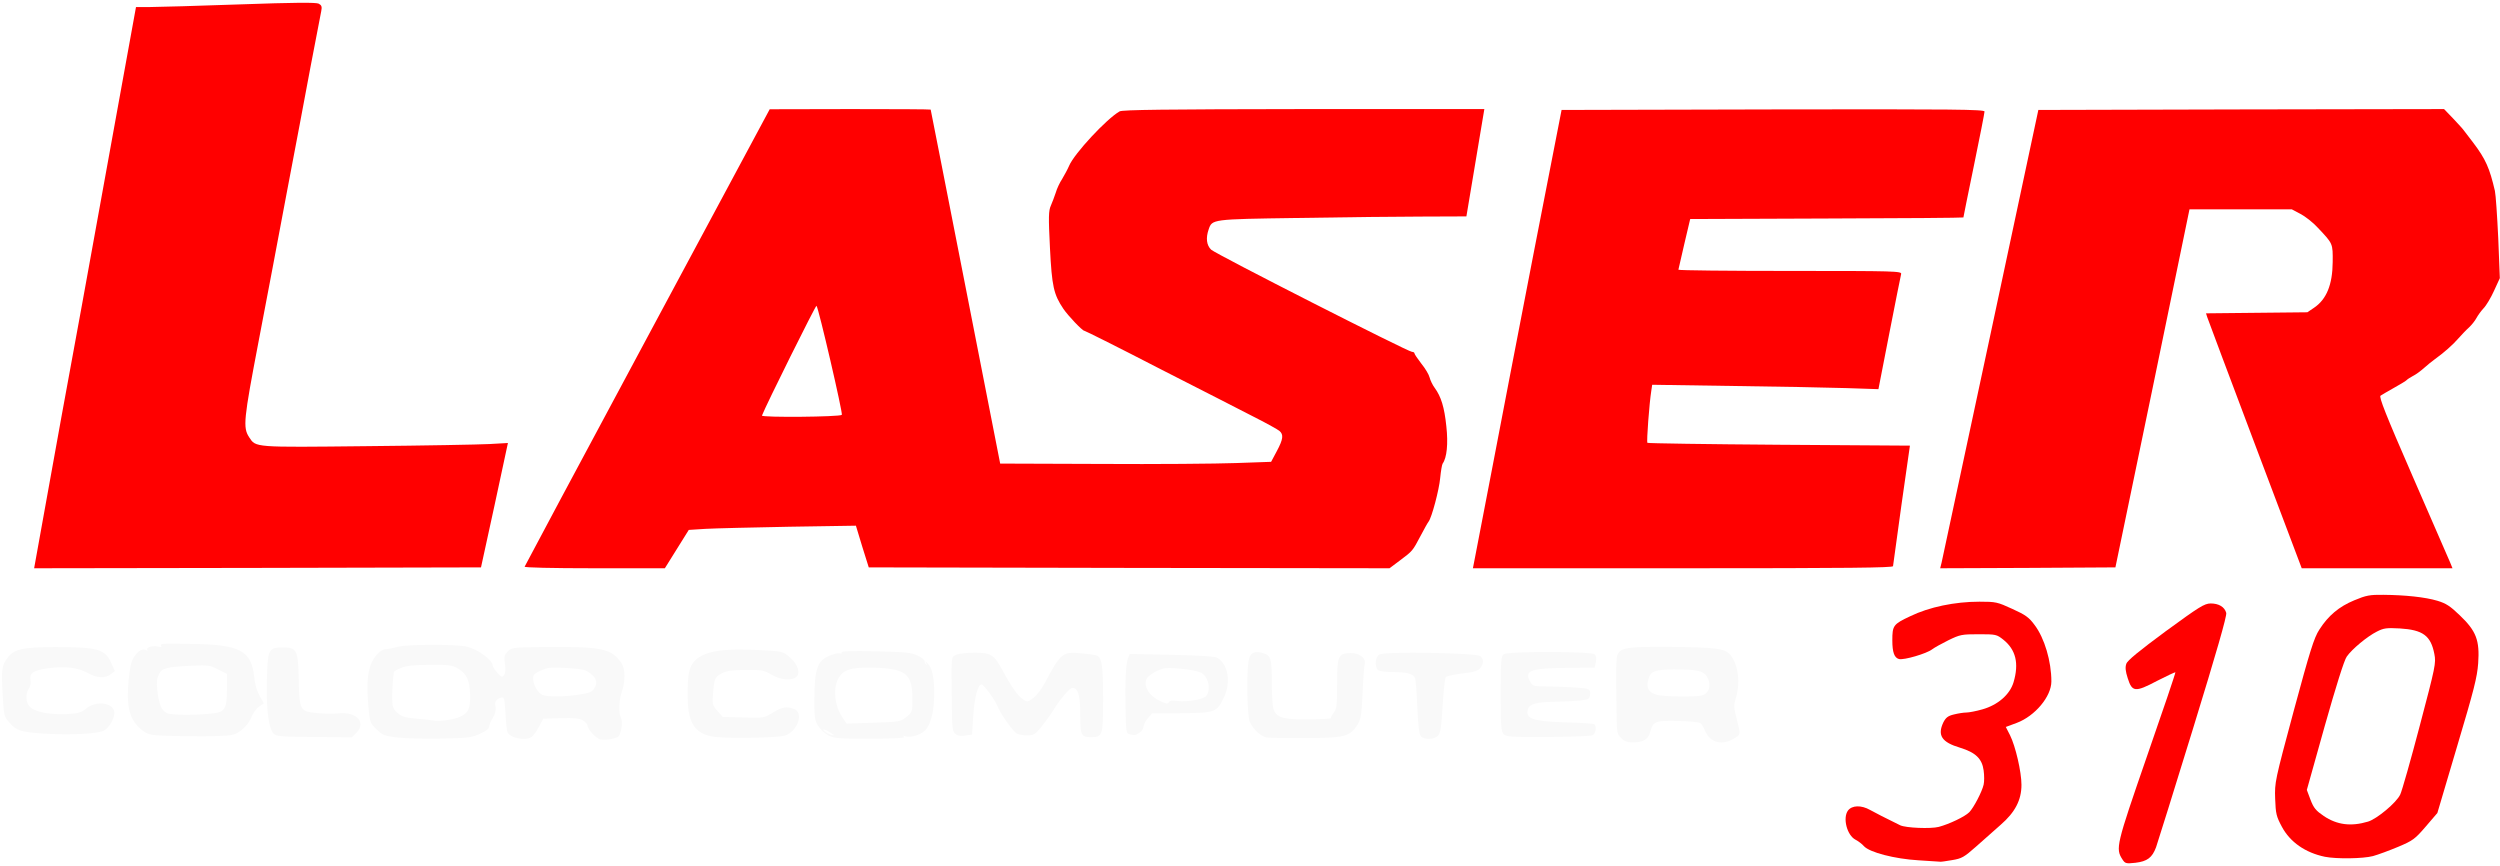
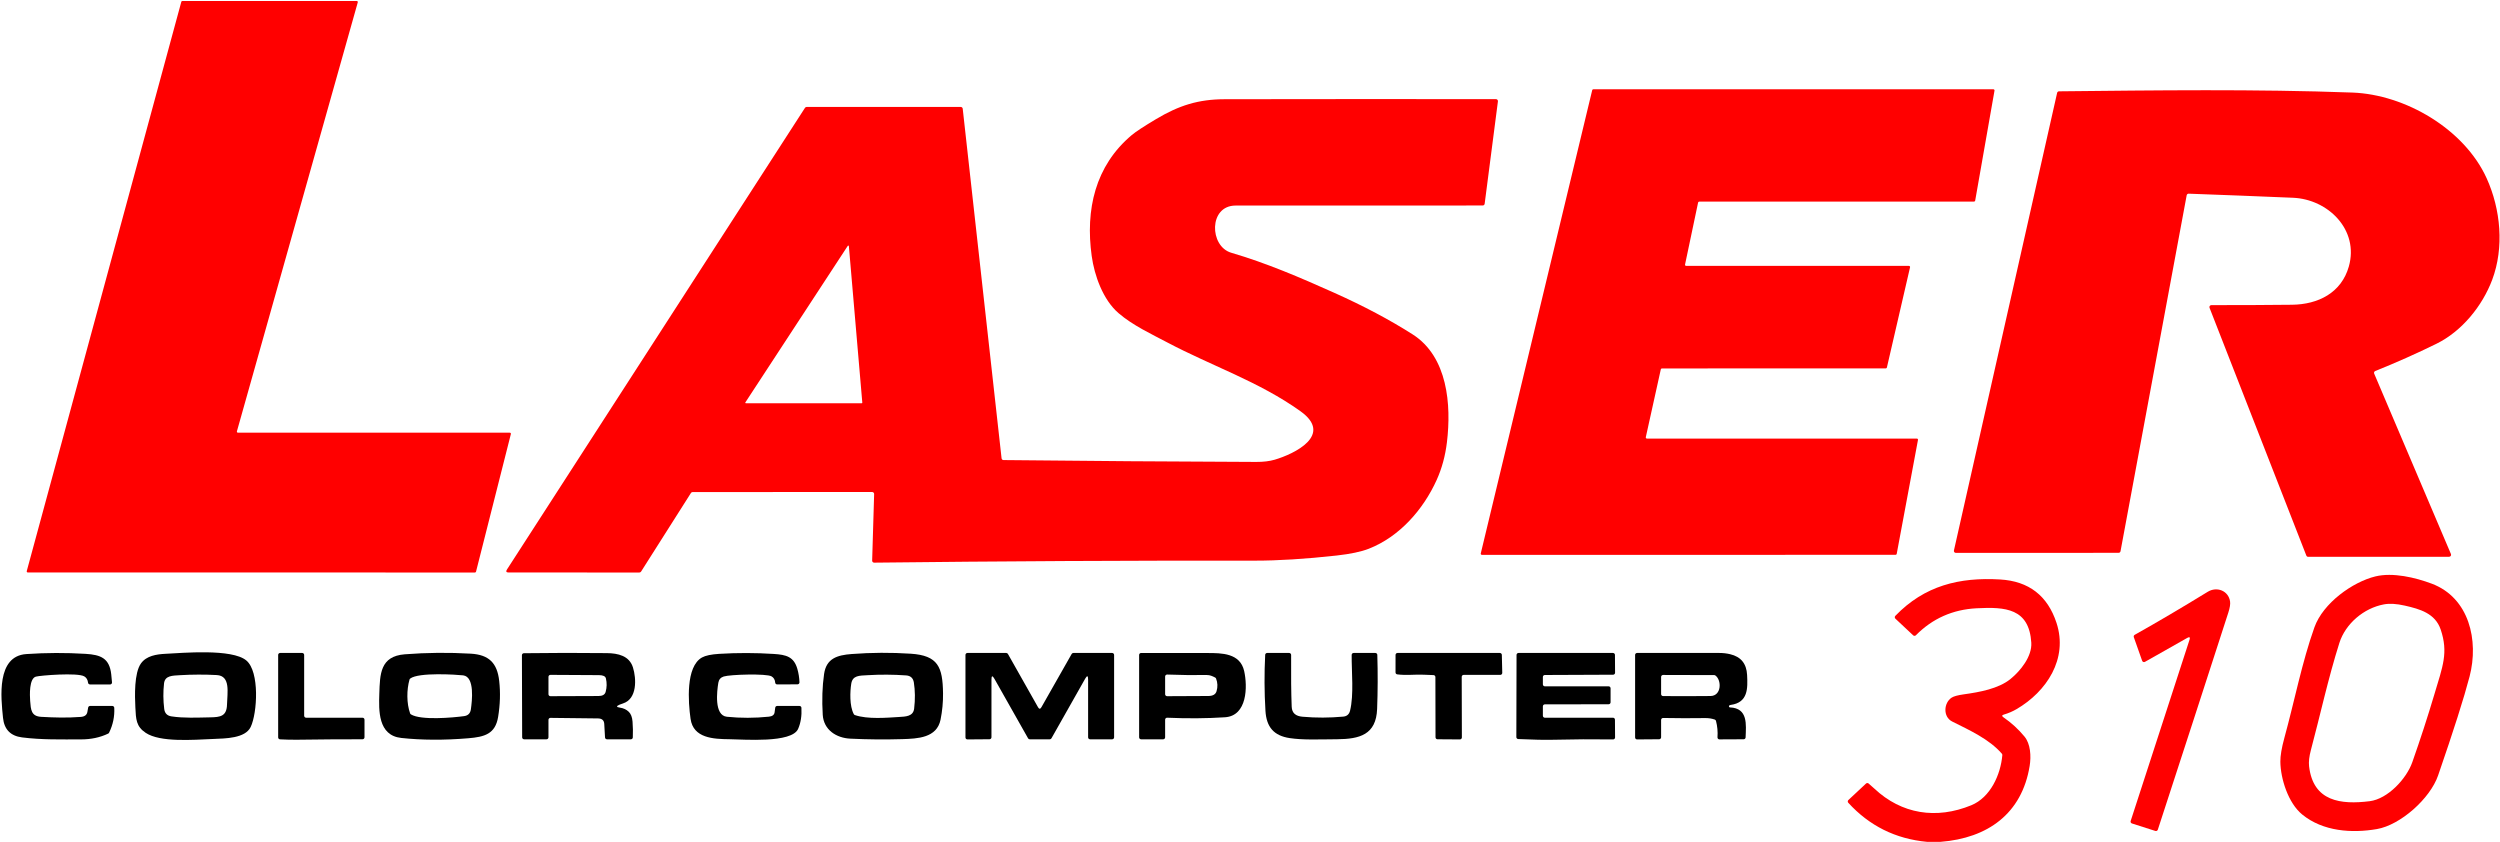
- <svg xmlns="http://www.w3.org/2000/svg" version="1.0" width="1421px" height="492px" viewBox="0 0 1421 492" preserveAspectRatio="xMidYMid meet" id="svg44">
-   <defs id="defs48" />
-   <g fill="#ff7e39" id="g16">
-     <path d="M1206.4 488.5 c-4 -6.2 -3.6 -7.9 13.9 -58.5 9.1 -26.1 16.4 -47.7 16.2 -47.9 -0.2 -0.1 -4.9 2.1 -10.4 4.9 -12.5 6.6 -14.2 6.4 -16.7 -1.5 -1.3 -4 -1.5 -6.3 -0.8 -8.2 0.6 -1.9 7.4 -7.4 22.4 -18.5 19.2 -14 21.9 -15.7 25.5 -15.8 4.7 0 8 2 8.9 5.4 0.4 1.7 -5.6 22.6 -18.9 65.8 -10.7 34.8 -20.2 65.1 -21 67.4 -2.2 5.9 -5 8 -11.7 8.8 -5.4 0.6 -5.9 0.4 -7.4 -1.9z" id="path2" style="fill:#ff0000" />
-     <path d="M1090.5 489 c-13.5 -0.8 -27.9 -4.5 -31.1 -8.1 -1 -1.2 -3.2 -2.8 -4.7 -3.6 -4.9 -2.5 -7.4 -12.4 -4.3 -16.6 2.3 -3 7.5 -3.2 12.6 -0.3 3.8 2.1 7.6 4 17.1 8.7 3.2 1.5 17.3 2.1 21.9 0.9 6 -1.6 14.8 -5.8 17.3 -8.3 2.5 -2.5 7.3 -11.7 8.2 -15.7 0.4 -1.7 0.4 -5.3 0 -8.1 -0.9 -6.7 -4.6 -10.2 -13.4 -12.9 -10.4 -3.1 -13 -7 -9.5 -14.4 1.4 -2.7 2.6 -3.7 6 -4.5 2.4 -0.6 5.5 -1.1 7.1 -1.1 1.5 0 5.6 -0.8 9.1 -1.8 8.8 -2.5 15.6 -8.4 17.7 -15.4 3.2 -10.8 1.3 -18.5 -5.8 -24.2 -3.8 -3 -4.2 -3.1 -14 -3.1 -9.6 0 -10.6 0.2 -17.2 3.4 -3.8 1.9 -8 4.2 -9.3 5.2 -3.1 2.4 -16 6.2 -18.8 5.5 -2.7 -0.7 -3.8 -3.9 -3.8 -10.6 0 -8.4 0.5 -9.2 10.1 -13.7 10.9 -5.3 25.5 -8.3 39.4 -8.3 9.4 0 10.2 0.2 18.7 4.1 7.5 3.4 9.5 4.8 12.7 9.2 5.6 7.4 9.5 20.6 9.5 32 0 8.6 -9.3 19.7 -19.7 23.6 l-6.2 2.3 2.4 4.7 c3.1 6.2 6.5 20.8 6.5 28.2 0 8.6 -3.6 15.6 -11.8 22.7 -3.5 3.1 -9.8 8.7 -14 12.4 -6.8 6 -8.1 6.8 -13.7 7.7 -3.4 0.6 -6.4 1 -6.6 0.9 -0.2 0 -5.8 -0.4 -12.4 -0.8z" id="path4" style="fill:#ff0000" />
-     <path d="M1321.5 487 c-11.1 -2.3 -19.8 -8.3 -24.5 -17.1 -3.1 -5.8 -3.5 -7.3 -3.8 -15.9 -0.3 -9.4 -0.2 -9.9 10.6 -50.1 9.2 -34 11.5 -41.4 14.5 -46 5.1 -8 11.2 -13.1 19.9 -16.7 6.7 -2.8 8.8 -3.2 16.5 -3.1 12.4 0.1 23.8 1.3 30.8 3.4 4.9 1.5 7.2 3 12.7 8.3 9.3 8.9 11.3 14.1 10.4 27.2 -0.6 8.1 -2.4 15.1 -12 47.3 l-11.2 37.8 -6.6 7.7 c-6.1 7.1 -7.3 8 -15.6 11.5 -5 2.1 -11.5 4.5 -14.4 5.3 -5.7 1.5 -20.7 1.7 -27.3 0.4z m24.5 -20 c5 -1.5 16.2 -10.8 18.3 -15.4 1 -2.1 6 -19.7 11.1 -39.1 8.9 -33.7 9.3 -35.6 8.3 -40.7 -2 -10.5 -6.5 -13.8 -19.7 -14.6 -7.5 -0.4 -9.1 -0.2 -13 1.8 -5.4 2.7 -14.1 9.9 -17.1 14.2 -1.4 1.8 -6.2 17.1 -12.5 39.4 l-10.2 36.4 2.1 5.6 c1.8 4.7 3.1 6.2 7.5 9.2 7.6 5.1 15.5 6.1 25.2 3.2z" id="path6" style="fill:#ff0000" />
-     <path d="M25.2 290.8 c3.2 -17.8 7.6 -42.2 9.8 -54.3 5.4 -29.2 15.3 -83.3 30.1 -165.3 l12.2 -67.2 8.1 0 c4.5 0 27.4 -0.7 50.9 -1.5 31.2 -1.1 43.4 -1.2 44.9 -0.4 1.6 0.9 1.9 1.7 1.4 4.2 -0.4 1.8 -3.1 16 -6.1 31.7 -2.9 15.7 -9 47.9 -13.5 71.5 -4.4 23.7 -11.7 61.9 -16.1 85 -8.4 44 -8.9 48.5 -5.3 54 3.9 5.9 2.2 5.8 66.8 5.1 32.5 -0.3 63.9 -0.9 69.7 -1.2 l10.6 -0.6 -7.6 35.4 -7.7 35.3 -127 0.3 -127 0.2 5.8 -32.2z" id="path8" style="fill:#ff0000" />
-     <path d="M298.2 322.1 c0.2 -0.6 31.6 -59.3 69.8 -130.5 l69.5 -129.5 45.8 -0.1 c25.1 0 45.7 0.1 45.7 0.3 0.1 0.1 8.9 45.4 19.8 100.7 l19.7 100.5 57 0.2 c31.4 0.2 66 -0.1 77 -0.5 l20 -0.7 3.2 -6 c3.7 -6.9 4 -9.5 1.5 -11.6 -1 -0.8 -6.9 -4.1 -13.2 -7.3 -6.3 -3.3 -30.7 -15.7 -54.2 -27.7 -23.4 -12.1 -43 -21.9 -43.5 -21.9 -1.1 0 -9.2 -8.5 -11.9 -12.5 -5.5 -8.2 -6.5 -12.7 -7.6 -34.5 -0.9 -17.9 -0.8 -21.2 0.5 -24.1 0.8 -1.9 2.1 -5.2 2.8 -7.4 0.6 -2.2 2.3 -5.8 3.7 -7.9 1.3 -2.2 3.1 -5.5 3.9 -7.4 2.9 -6.9 21.3 -26.7 28.7 -30.9 1.6 -0.9 26.1 -1.2 104.7 -1.3 l102.6 0 -5.1 30.5 -5.1 30.5 -26 0.1 c-14.3 0 -46 0.4 -70.5 0.8 -48.4 0.7 -48 0.7 -50 6.5 -1.7 4.9 -1.2 9 1.4 11.5 2.6 2.5 112 58.1 114.2 58.1 0.8 0 1.4 0.4 1.4 0.9 0 0.4 1.8 3.1 3.9 5.8 2.2 2.7 4.3 6.2 4.7 7.9 0.4 1.6 1.7 4.3 2.9 5.9 3.6 4.9 5.5 11 6.6 21.8 1.1 9.9 0.3 17.9 -2.1 21.2 -0.4 0.6 -1 4.2 -1.4 8.2 -0.6 6.7 -4.8 22.5 -6.6 24.8 -0.5 0.6 -2.5 4.2 -4.5 8 -4.6 8.7 -4.5 8.6 -11.7 14 l-6 4.5 -148 -0.2 -148 -0.3 -3.7 -11.8 -3.6 -11.9 -38 0.6 c-20.9 0.4 -42.3 0.9 -47.5 1.2 l-9.5 0.6 -6.8 10.9 -6.8 10.9 -40 0 c-24.7 0 -39.9 -0.4 -39.7 -0.9z m180.3 -86.3 c0.7 -0.7 -13.2 -60.7 -14.4 -62 -0.4 -0.5 -28.8 56.6 -31 62.4 -0.4 1.2 44.3 0.8 45.4 -0.4z" id="path10" style="fill:#ff0000" />
-     <path d="M838.5 316.3 c0.7 -3.8 5 -25.9 9.5 -49.3 4.4 -23.4 15.2 -78.9 23.8 -123.5 l15.8 -81 120.2 -0.3 c103.4 -0.2 120.2 0 120.2 1.2 0 0.8 -2.7 14.6 -6 30.6 -3.3 16 -6 29.3 -6 29.6 0 0.2 -34.9 0.5 -77.7 0.6 l-77.6 0.3 -3.3 14 c-1.8 7.7 -3.3 14.3 -3.4 14.8 0 0.4 28.6 0.7 63.6 0.7 60 0 63.5 0.1 63 1.8 -0.2 0.9 -3.3 16 -6.7 33.6 l-6.2 31.8 -18.1 -0.6 c-9.9 -0.3 -38.9 -0.9 -64.3 -1.2 l-46.2 -0.7 -0.5 3.4 c-1.1 6.8 -2.8 29.1 -2.2 29.6 0.3 0.3 34 0.8 74.8 1.1 l74.4 0.5 -4.8 33.6 c-2.6 18.5 -4.7 34.2 -4.8 34.9 0 0.9 -24.6 1.2 -119.4 1.2 l-119.4 0 1.3 -6.7z" id="path12" style="fill:#ff0000" />
-     <path d="M1103.6 319.8 c0.4 -1.8 12.9 -60.4 27.9 -130.3 l27.1 -127 115.3 -0.3 115.3 -0.2 5.2 5.4 c2.8 3 5.6 6 6.1 6.8 0.6 0.7 2.9 3.8 5.2 6.8 7.2 9.5 9.4 14.6 12.4 27.5 0.5 2.2 1.3 14.3 1.9 26.8 l0.9 22.8 -3.3 7.2 c-1.8 4 -4.5 8.5 -6 10 -1.4 1.5 -3.2 4 -4 5.5 -0.8 1.5 -2.7 3.9 -4.2 5.3 -1.6 1.4 -4.3 4.3 -6.1 6.3 -3 3.5 -8.2 8.1 -13.5 11.9 -1.4 1 -4 3.1 -5.9 4.8 -1.9 1.7 -4.7 3.8 -6.4 4.6 -1.6 0.9 -3.2 1.9 -3.5 2.3 -0.3 0.4 -3.4 2.3 -7 4.3 -3.6 2 -7.1 4.1 -7.9 4.6 -1 0.7 2.8 10.4 18.4 46.2 10.9 25 20.4 46.9 21.2 48.7 l1.3 3.2 -42.8 0 -42.9 0 -26.5 -70.2 c-14.6 -38.7 -26.8 -71.3 -27.2 -72.5 l-0.7 -2.2 28.8 -0.3 28.8 -0.3 3.7 -2.5 c7.2 -4.8 10.6 -13.2 10.7 -26 0.1 -10.7 0.2 -10.4 -8.4 -19.5 -2.7 -3 -7.2 -6.5 -9.9 -7.9 l-4.9 -2.6 -29.1 0 -29.1 0 -21 101.8 -21.1 101.7 -49.8 0.3 -49.8 0.2 0.8 -3.2z" id="path14" style="fill:#ff0000" />
+ <svg xmlns="http://www.w3.org/2000/svg" version="1.1" viewBox="0 0 1274 429" id="svg46">
+   <defs id="defs50" />
+   <g fill="#e58d6c" fill-opacity="0.969" id="g16">
+     <path d="   M 260.34 221.18   L 242.58 291.33   A 0.55 0.55 0.0 0 1 242.04 291.75   L 14.16 291.73   A 0.55 0.55 0.0 0 1 13.63 291.04   L 92.40 0.91   A 0.55 0.55 0.0 0 1 92.93 0.50   L 181.79 0.50   A 0.55 0.55 0.0 0 1 182.32 1.20   L 120.73 219.80   A 0.55 0.55 0.0 0 0 121.26 220.50   L 259.80 220.50   A 0.55 0.55 0.0 0 1 260.34 221.18   Z" id="path2" style="fill:#ff0000;fill-opacity:1" />
+     <path d="   M 839.26 223.50   L 976.83 223.50   A 0.58 0.58 0.0 0 1 977.40 224.19   L 966.56 282.27   A 0.58 0.58 0.0 0 1 965.99 282.74   L 755.17 282.75   A 0.58 0.58 0.0 0 1 754.60 282.03   L 811.39 45.94   A 0.58 0.58 0.0 0 1 811.96 45.50   L 1015.83 45.50   A 0.58 0.58 0.0 0 1 1016.40 46.18   L 1006.55 102.25   A 0.58 0.58 0.0 0 1 1005.98 102.73   L 865.92 102.75   A 0.58 0.58 0.0 0 0 865.35 103.21   L 858.70 134.80   A 0.58 0.58 0.0 0 0 859.26 135.50   L 972.79 135.50   A 0.58 0.58 0.0 0 1 973.36 136.21   L 961.56 187.28   A 0.58 0.58 0.0 0 1 961.00 187.73   L 846.92 187.76   A 0.58 0.58 0.0 0 0 846.35 188.21   L 838.70 222.79   A 0.58 0.58 0.0 0 0 839.26 223.50   Z" id="path4" style="fill:#ff0000;fill-opacity:1" />
+     <path d="   M 1210.42 189.07   A 1.00 1.00 0.0 0 0 1209.88 190.39   L 1249.00 282.34   A 1.00 1.00 0.0 0 1 1248.08 283.73   L 1176.24 283.76   A 1.01 1.00 79.2 0 1 1175.31 283.12   L 1125.98 156.85   A 1.00 0.99 -10.8 0 1 1126.91 155.49   Q 1147.22 155.53 1167.99 155.30   C 1181.33 155.15 1193.17 149.24 1196.97 135.80   C 1202.24 117.14 1186.43 101.54 1168.52 100.78   Q 1141.83 99.65 1115.35 98.70   A 1.01 1.00 -83.6 0 0 1114.33 99.52   L 1080.62 280.90   A 1.00 1.00 0.0 0 1 1079.64 281.72   L 996.70 281.75   A 1.00 1.00 0.0 0 1 995.72 280.53   L 1048.31 47.32   A 1.01 1.01 0.0 0 1 1049.28 46.54   C 1098.89 46.03 1149.06 45.34 1198.77 47.17   C 1225.77 48.17 1255.81 65.80 1267.18 90.81   C 1274.39 106.69 1276.19 126.16 1270.02 142.59   C 1265.01 155.92 1254.60 168.80 1241.61 175.18   Q 1226.29 182.71 1210.42 189.07   Z" id="path6" style="fill:#ff0000;fill-opacity:1" />
+     <path d="   M 511.38 234.45   Q 575.78 235.16 640.18 235.40   Q 645.63 235.42 649.56 234.27   C 659.57 231.33 679.68 221.69 662.70 209.55   C 641.63 194.48 617.34 186.42 594.72 174.44   C 586.99 170.34 577.16 165.78 569.96 159.54   C 562.09 152.74 557.70 140.42 556.33 130.45   C 553.08 106.98 558.02 84.54 576.78 68.80   Q 579.76 66.30 589.02 60.76   C 600.78 53.73 610.63 50.59 624.19 50.56   Q 693.27 50.44 762.35 50.52   A 1.00 1.00 0.0 0 1 763.34 51.65   L 756.58 103.85   A 1.00 0.99 3.6 0 1 755.59 104.72   Q 692.64 104.77 629.69 104.75   C 615.86 104.74 616.27 125.53 627.44 128.80   C 645.62 134.14 662.40 141.36 679.96 149.22   Q 702.45 159.30 719.85 170.38   C 737.80 181.82 739.64 206.35 737.36 225.35   Q 736.10 235.80 732.14 244.56   C 725.35 259.60 713.25 273.48 697.56 279.63   Q 691.72 281.92 681.13 283.10   Q 657.36 285.73 639.19 285.71   Q 542.50 285.59 445.47 286.73   A 1.01 1.00 0.5 0 1 444.45 285.70   L 445.46 251.76   A 1.00 1.00 0.0 0 0 444.46 250.73   L 352.95 250.75   A 0.99 0.99 0.0 0 0 352.11 251.22   L 326.68 291.29   A 1.02 1.01 16.5 0 1 325.83 291.75   L 259.20 291.74   Q 257.36 291.74 258.36 290.20   L 410.22 54.96   A 1.02 1.00 -73.1 0 1 411.06 54.50   L 489.60 54.50   A 1.01 1.00 -3.2 0 1 490.60 55.39   L 510.40 233.56   A 1.00 1.00 0.0 0 0 511.38 234.45   Z   M 432.58 125.42   A 0.30 0.30 0.0 0 0 432.03 125.28   L 379.85 205.04   A 0.30 0.30 0.0 0 0 380.10 205.50   L 439.13 205.50   A 0.30 0.30 0.0 0 0 439.43 205.17   L 432.58 125.42   Z" id="path8" style="fill:#ff0000;fill-opacity:1" />
+     <path d="   M 1173.19 415.06   C 1166.12 409.29 1162.16 396.89 1162.07 388.17   Q 1162.03 383.62 1164.11 376.05   C 1169.23 357.39 1173.12 337.37 1179.43 319.68   C 1183.85 307.30 1198.91 296.57 1210.50 293.74   C 1219.38 291.58 1230.81 294.28 1239.22 297.44   C 1258.34 304.63 1263.28 326.38 1258.50 344.74   Q 1254.29 360.90 1242.45 395.19   C 1238.37 407.00 1223.27 420.43 1211.25 422.50   C 1198.62 424.68 1183.84 423.77 1173.19 415.06   Z   M 1176.71 390.51   C 1178.79 408.46 1192.90 410.12 1207.60 408.29   C 1216.83 407.13 1226.34 396.85 1229.29 388.47   Q 1235.38 371.23 1240.60 353.70   C 1244.80 339.61 1247.75 332.61 1243.78 320.83   C 1240.99 312.57 1233.22 310.37 1225.45 308.61   Q 1219.15 307.18 1214.81 308.00   C 1204.63 309.90 1195.26 317.79 1192.13 327.68   C 1186.46 345.56 1182.24 365.01 1177.63 382.24   Q 1176.32 387.14 1176.71 390.51   Z" id="path10" style="fill:#ff0000;fill-opacity:1" />
+     <path d="   M 988.94 429.00   L 981.94 429.00   Q 958.00 426.74 941.88 409.09   A 0.99 0.99 0.0 0 1 941.94 407.69   L 950.91 399.31   A 1.00 1.00 0.0 0 1 952.23 399.27   Q 953.74 400.53 955.16 401.86   C 969.04 414.91 986.76 417.67 1004.57 410.36   C 1014.36 406.34 1019.54 394.70 1020.39 384.81   A 1.02 1.01 26.7 0 0 1020.14 384.07   C 1013.64 376.58 1003.57 372.08 994.82 367.68   C 990.08 365.31 990.48 358.18 994.56 355.52   Q 996.17 354.48 1000.71 353.84   C 1008.77 352.72 1018.42 350.99 1024.54 346.02   C 1029.63 341.90 1035.59 334.51 1035.15 327.51   C 1034.04 310.02 1022.00 309.21 1007.26 309.98   Q 989.01 310.93 976.34 323.73   A 0.99 0.99 0.0 0 1 974.95 323.76   L 965.89 315.27   A 1.00 1.00 0.0 0 1 965.85 313.85   C 980.76 298.40 998.54 294.08 1019.27 295.30   Q 1041.17 296.59 1048.00 317.44   C 1054.01 335.76 1042.90 352.46 1027.66 361.36   Q 1024.59 363.15 1021.21 364.13   Q 1019.58 364.60 1020.98 365.56   Q 1026.99 369.68 1031.67 375.34   C 1034.76 379.07 1035.13 385.33 1034.31 390.35   C 1030.35 414.62 1012.99 427.11 988.94 429.00   Z" id="path12" style="fill:#ff0000;fill-opacity:1" />
+     <path d="   M 1115.78 326.03   Q 1116.41 324.07 1114.62 325.08   L 1093.07 337.28   A 0.99 0.99 0.0 0 1 1091.64 336.74   L 1087.39 324.71   A 1.00 0.99 65.6 0 1 1087.84 323.51   Q 1105.12 313.81 1125.06 301.58   C 1129.72 298.73 1135.66 301.02 1136.45 306.55   Q 1136.73 308.55 1135.55 312.19   Q 1117.67 367.52 1099.63 422.80   A 1.01 1.01 0.0 0 1 1098.37 423.45   L 1086.43 419.63   A 0.99 0.99 0.0 0 1 1085.79 418.37   L 1115.78 326.03   Z" id="path14" style="fill:#ff0000;fill-opacity:1" />
  </g>
-   <g fill="#000000" id="g42" style="fill:#f9f9f9">
-     <path d="M921.5 419.5 c-2.3 -2.2 -2.5 -3.2 -2.6 -11.7 -0.1 -5.1 -0.2 -14.7 -0.3 -21.3 -0.1 -6.6 0.2 -13 0.7 -14.2 1.9 -4.3 5.5 -4.8 31 -4.6 25.1 0.3 30.1 0.9 33.1 4.4 4.6 5.4 6 15.8 3.2 24.9 -1.2 4 -1.1 5.3 0.5 11.5 2.4 9.3 2.4 9 -1.7 11.4 -6.6 3.9 -13.1 2.3 -16 -4 -0.9 -2.2 -2.2 -4.4 -2.9 -4.9 -0.7 -0.5 -6.4 -1.1 -12.7 -1.2 -13 -0.3 -14.2 0.2 -15.8 6.2 -1.1 4.3 -4.1 6 -10.1 6 -2.9 0 -4.7 -0.7 -6.4 -2.5z m45.3 -24.1 c4.4 -0.9 6.1 -5.3 3.9 -9.9 -2 -4.2 -5.2 -5 -19.5 -5 -11.4 0.1 -13.4 1.1 -14.6 7 -0.8 3.9 1 6.4 5.4 7.5 4.2 1 20.6 1.2 24.8 0.4z" id="path18" style="fill:#f9f9f9" />
-     <path d="M341.3 420.3 c-2.4 -0.5 -7.3 -5.7 -7.3 -7.8 0 -0.7 -1.1 -2 -2.5 -2.9 -2 -1.3 -4.6 -1.6 -12.6 -1.4 l-10.1 0.3 -2.4 4.5 c-1.3 2.5 -3.2 5.1 -4.1 5.8 -3.5 2.5 -12.4 0.8 -13.9 -2.7 -0.3 -0.9 -0.9 -5.8 -1.1 -10.9 -0.6 -8.8 -0.7 -9.2 -2.7 -8.6 -2.8 0.9 -3.6 2.3 -2.9 5.4 0.3 1.7 -0.3 3.9 -1.6 6.1 -1.2 1.9 -2.1 4.1 -2.1 5 0 1 -2 2.6 -5.2 4 -4.8 2.2 -7 2.4 -22.1 2.7 -9.2 0.2 -20.4 -0.1 -24.9 -0.6 -7.3 -0.9 -8.4 -1.3 -11.8 -4.7 -3.7 -3.6 -3.8 -4 -4.6 -12.9 -1 -11.7 -0.7 -18 1.3 -23.6 1.7 -4.8 5.7 -9 8.5 -9 0.9 0 4.1 -0.6 7 -1.4 5.6 -1.4 33.4 -1.5 39.3 0 6.2 1.5 14.5 7.6 14.5 10.6 0 0.7 1.2 2.6 2.7 4.2 2.3 2.6 2.8 2.7 3.8 1.3 0.8 -1.1 0.9 -3.3 0.5 -6.4 -0.6 -4.1 -0.4 -4.9 1.6 -7 2.2 -2.2 3 -2.3 18.1 -2.5 35.5 -0.4 40.8 0.6 46.6 9.2 2.1 3.1 2.2 10.3 0.2 16 -1.7 4.8 -2 12.2 -0.6 14.9 1.4 2.5 0.1 10 -1.8 11 -2.3 1.2 -7.2 1.9 -9.8 1.4z m-79.8 -12.9 c4.8 -2.2 5.9 -4.6 5.7 -12.7 -0.3 -8.2 -1.9 -11.7 -6.9 -14.7 -3.4 -2 -5.1 -2.2 -16 -2.1 -8.7 0 -13.3 0.5 -16.2 1.7 -2.3 0.9 -4.1 1.9 -4.2 2.3 -0.6 3.8 -1 10.6 -1 15.1 0.1 4.7 0.5 5.9 3 8.2 2.5 2.2 4.2 2.7 10.8 3.3 4.3 0.3 8.5 0.8 9.3 1 3.1 0.8 12 -0.4 15.5 -2.1z m67.8 -12.6 c5 -0.7 7.1 -1.5 8.2 -3.1 2.3 -3.3 1.8 -6 -1.8 -8.8 -2.8 -2.3 -4.4 -2.6 -13.4 -3.2 -8.9 -0.5 -10.8 -0.4 -14.8 1.4 -3.6 1.6 -4.5 2.5 -4.5 4.5 0 3.5 2.7 8.3 5.3 9.4 3 1.2 12.7 1.1 21 -0.2z" id="path20" style="fill:#f9f9f9" />
-     <path d="M406.9 418.9 c-11.4 -1.2 -15.9 -7.4 -16 -22.1 -0.2 -13.6 0.7 -18 4.4 -21.6 5.4 -5.1 16 -6.8 36.2 -5.7 13.4 0.7 13.4 0.7 17.4 4.1 4.4 3.8 6.2 8.7 3.9 11 -2.5 2.5 -9 2 -14.2 -1.1 -4.5 -2.6 -5.6 -2.8 -14.9 -2.7 -7.6 0.1 -10.9 0.5 -13.4 1.9 -3.9 2.1 -4.3 2.9 -5 11.4 -0.5 6.3 -0.4 6.7 2.5 10 l3 3.4 11.7 0.3 c11.6 0.4 11.7 0.3 16.7 -2.7 5.2 -3.3 8 -3.7 12.2 -2.1 5.6 2.1 2 12.7 -5.2 15.1 -3.8 1.2 -30.2 1.8 -39.3 0.8z" id="path22" style="fill:#f9f9f9" />
-     <path d="M470.8 418 c-2 -1.1 -4.6 -3.5 -5.8 -5.5 -1.9 -3.1 -2.2 -4.9 -2.1 -15.7 0.1 -16.3 1.7 -21.1 8.1 -23.9 2.5 -1.1 5.3 -1.8 6.2 -1.5 1.1 0.2 1.5 0 1.2 -0.6 -0.5 -0.7 5.6 -0.9 19.2 -0.6 17.1 0.4 20.5 0.7 23.9 2.4 2.2 1 4 2.4 4 3.1 0 0.6 0.4 1.5 0.9 2 0.5 0.5 0.6 0.2 0.1 -0.7 -0.7 -1.3 -0.6 -1.3 0.7 0 2.6 2.5 3.8 7.9 3.8 16.7 0 9.7 -1.5 16.6 -4.4 20.6 -2.2 3 -8.4 5.2 -11.9 4.2 -1.6 -0.5 -1.8 -0.4 -0.8 0.3 1 0.7 -5.4 1 -19 1.1 -18.3 0 -20.8 -0.2 -24.1 -1.9z m3.1 -0.3 c-2.8 -2.1 -5.9 -3.6 -5.9 -2.9 0 0.9 3.7 3 5.4 3.1 0.5 0.1 0.7 0 0.5 -0.2z m41.3 -10.2 c3.4 -2.7 3.4 -2.7 3.4 -11 -0.1 -13.6 -3.9 -16.5 -22.1 -17 -13.2 -0.3 -17.5 1.1 -20.3 6.8 -2.7 5.6 -1.7 14.9 2.3 20.9 l2.7 4.1 15.3 -0.5 c14.8 -0.5 15.4 -0.6 18.7 -3.3z" id="path24" style="fill:#f9f9f9" />
-     <path d="M720 419.2 c-3.2 -0.5 -7.9 -4.8 -9.6 -8.9 -1.5 -3.4 -2 -27.2 -0.7 -34.6 0.7 -4.5 3.1 -5.9 7.8 -4.6 4.9 1.4 5.4 3 5.4 16.8 0 6.9 0.4 13.8 1 15.3 1.8 4.8 5.7 5.9 20.2 5.7 7.1 -0.1 12.7 -0.4 12.4 -0.7 -0.2 -0.3 0.5 -1.6 1.5 -3 1.8 -2.2 2 -4.1 2 -16.1 0 -16.2 0.6 -17.7 7.3 -17.9 5.2 -0.2 9.2 2.7 8.4 6.2 -0.3 1.1 -0.9 8.6 -1.2 16.6 -0.6 12.8 -1 14.9 -3 18.1 -4.3 6.6 -7.4 7.4 -29.5 7.4 -10.7 0.1 -20.6 -0.1 -22 -0.3z" id="path26" style="fill:#f9f9f9" />
-     <path d="M807.7 418.6 c-1 -1 -1.6 -5.6 -2.1 -16.5 -0.3 -8.3 -0.9 -15.8 -1.3 -16.7 -0.9 -2.4 -4.7 -3.4 -12.7 -3.4 -4.3 0 -7.7 -0.5 -8.4 -1.2 -2 -2 -1.5 -7.6 0.9 -8.8 3.2 -1.8 55.1 -0.9 57.2 0.9 2.2 1.7 2.1 4.4 0 6.9 -1.4 1.6 -3.7 2.3 -10.2 3 -4.6 0.6 -8.8 1.5 -9.3 2 -0.5 0.5 -1.3 7.8 -1.8 16.2 -0.7 12.2 -1.2 15.6 -2.6 17.1 -2 2.3 -7.6 2.5 -9.7 0.5z" id="path28" style="fill:#f9f9f9" />
-     <path d="M94 418.2 c-8.7 -0.3 -10.3 -0.7 -14 -3.8 -6.4 -5.4 -8.3 -13 -6.9 -27.8 0.8 -7.7 1.5 -10.9 3.2 -13.4 2.3 -3.4 4.9 -4.8 6.8 -3.6 0.7 0.4 0.9 0.3 0.6 -0.3 -0.9 -1.4 3.8 -2.6 6.5 -1.7 1.4 0.4 1.8 0.2 1.4 -0.5 -0.8 -1.3 -0.2 -1.4 16.9 -1.1 27.8 0.3 34.4 3.7 36 18.8 0.4 4.2 1.6 8.2 3.1 10.8 l2.4 4.2 -2.6 1.7 c-1.4 0.9 -3.2 3.3 -4.1 5.3 -1.8 4.5 -4.8 7.8 -8.8 10 -2.4 1.3 -6.2 1.6 -18.5 1.7 -8.5 0 -18.4 -0.1 -22 -0.3z m27.7 -12.8 c6.1 -0.8 7.3 -2.9 7.3 -13.6 l0 -8.8 -5 -2.5 c-4.7 -2.4 -5.8 -2.5 -15.3 -2.1 -14.3 0.7 -16.5 1.3 -18.4 4.9 -1.1 2.3 -1.4 4.5 -0.9 8.9 1 8.5 2.4 11.8 5.7 13.2 2.8 1.2 17.4 1.2 26.6 0z" id="path30" style="fill:#f9f9f9" />
-     <path d="M155.5 417 c-3.2 -3.6 -4.5 -16.3 -3.6 -36.5 0.5 -11.2 1.4 -12.5 8.6 -12.5 8.2 0 8.9 1.3 9.3 17.7 0.3 18.1 0.6 18.6 10.2 19.6 4.1 0.4 9.6 0.5 12.1 0.2 10.5 -1.2 16.4 5.1 10.4 11.1 l-2.5 2.5 -21.5 -0.2 c-18.9 -0.1 -21.6 -0.4 -23 -1.9z" id="path32" style="fill:#f9f9f9" />
-     <path d="M543 417.1 c-1.7 -1.4 -1.9 -3.3 -2 -19.1 -0.3 -25.7 -0.4 -24.5 2.5 -25.8 1.4 -0.7 6.1 -1.2 10.5 -1.2 9.4 0 11.1 1.1 16.1 10.5 4.6 8.6 8.6 14.3 11.5 16.1 2.3 1.5 2.6 1.5 5.8 -0.9 1.8 -1.4 4.6 -5 6.2 -8 9.5 -17.8 10.2 -18.4 21.4 -17.3 3.7 0.3 7.5 0.8 8.3 1.2 3 1.1 3.7 5.4 3.7 24.4 0 21.2 -0.2 22 -6.9 22 -5.6 0 -6.1 -1.1 -6.1 -13 0 -10.8 -1.2 -15 -4.5 -15 -1.5 0 -6.9 6.3 -11 13 -1.5 2.5 -4.6 6.6 -6.7 9.3 -3.5 4.2 -4.4 4.7 -8 4.7 -2.1 0 -4.8 -0.5 -5.8 -1 -2.2 -1.2 -9.5 -11.5 -11 -15.6 -1.4 -3.6 -7.9 -12.4 -9.1 -12.4 -2.1 0 -4.1 7.8 -4.7 17.9 l-0.7 10.6 -3.8 0.6 c-2.8 0.4 -4.4 0.2 -5.7 -1z" id="path34" style="fill:#f9f9f9" />
-     <path d="M854.6 417.2 c-1.4 -1.6 -1.6 -4.8 -1.6 -22.9 0 -18.4 0.2 -21.2 1.7 -22.4 2.1 -1.8 49.6 -1.7 51.7 0 0.9 0.8 1.1 2.2 0.7 4.4 l-0.7 3.2 -14.5 0.1 c-21.9 0.2 -25.5 1.4 -22.3 7.6 1.2 2.4 2.1 2.8 5.7 2.9 12 0.1 24.9 0.8 26.7 1.4 1.6 0.5 2 1.4 1.8 3.3 -0.3 2.5 -0.8 2.8 -5.8 3.4 -3 0.3 -9.6 0.6 -14.7 0.7 -9.7 0.1 -13.9 1.3 -14.8 4.1 -1.7 5.5 2.6 7 21.3 7.6 8.5 0.2 15.8 0.7 16.3 1 1.6 0.9 1 5.3 -0.8 6.3 -1 0.5 -12.4 0.9 -25.4 1 -21.6 0.1 -23.7 -0.1 -25.3 -1.7z" id="path36" style="fill:#f9f9f9" />
-     <path d="M25 417 c-13.3 -0.9 -15.5 -1.6 -19.7 -6.3 -3 -3.4 -3.1 -3.9 -3.8 -16.1 -0.8 -13.7 -0.5 -16.4 2.7 -20.6 3.6 -5 8.8 -6.2 27.1 -6.2 24.3 0 28.5 1.2 31.9 9 l2.1 4.6 -2.3 1.8 c-3.1 2.5 -7.9 2.3 -13.2 -0.7 -5.5 -3.1 -13.2 -4 -22.8 -2.6 -8.2 1.1 -10.5 2.8 -9.6 7.1 0.2 1.4 -0.2 3.4 -1 4.4 -2.1 3 -1.8 8.2 0.7 10.5 3.1 2.8 11.1 4.4 20.5 4 7 -0.4 8.4 -0.8 11.3 -3.1 5.8 -4.9 16.1 -3.4 16.1 2.4 0 3.3 -2.9 8.3 -5.8 10 -3.4 1.9 -18.5 2.7 -34.2 1.8z" id="path38" style="fill:#f9f9f9" />
-     <path d="M641.8 417.3 c-1.6 -0.4 -1.8 -2 -2 -12.6 -0.4 -16.4 0.1 -27.4 1.3 -30.4 l1 -2.6 23.7 0.5 c14.9 0.3 24.6 0.9 25.9 1.6 6.4 3.5 8.2 14 3.8 23 -3.9 8.1 -4.9 8.4 -24.1 8.6 l-16.6 0.1 -2.4 2.8 c-1.3 1.5 -2.4 3.7 -2.4 4.7 0 1 -1 2.6 -2.2 3.4 -2.3 1.6 -2.9 1.7 -6 0.9z m22.8 -18.4 c0.4 -0.7 2.1 -0.9 4.3 -0.5 5.6 0.8 15.2 -0.8 16.8 -2.9 2.9 -4 0.9 -11.7 -3.6 -13.4 -4.2 -1.6 -18 -3 -20.9 -2.1 -4.6 1.3 -9.2 4.4 -9.8 6.5 -1.1 4.5 2.1 9.2 8.1 12 3.7 1.7 4.2 1.8 5.1 0.4z" id="path40" style="fill:#f9f9f9" />
+   <g fill="#a6a6a7" fill-opacity="0.969" id="g44" style="fill:#000000;fill-opacity:1">
+     <path d="   M 20.98 365.30   C 27.77 365.69 34.15 365.87 41.18 365.34   Q 44.12 365.12 44.53 362.79   L 44.92 360.58   A 1.01 1.01 0.0 0 1 45.91 359.75   L 57.23 359.75   A 1.00 1.00 0.0 0 1 58.23 360.70   Q 58.56 367.33 55.59 373.38   A 0.99 0.99 0.0 0 1 55.13 373.84   Q 48.97 376.80 41.24 376.80   C 31.15 376.80 21.26 377.05 11.23 375.78   Q 2.42 374.66 1.53 365.77   C 0.49 355.48 -1.90 334.35 13.43 333.31   Q 28.53 332.28 43.61 333.20   C 51.38 333.67 55.74 335.44 56.68 343.56   Q 56.99 346.28 57.08 347.75   A 1.00 1.00 0.0 0 1 56.08 348.81   L 45.86 348.79   A 1.00 0.99 -2.9 0 1 44.87 347.90   Q 44.63 345.68 42.95 344.68   C 39.50 342.65 20.43 344.21 18.29 344.81   C 14.82 345.77 15.15 354.20 15.37 357.19   C 15.71 361.65 15.87 365.01 20.98 365.30   Z" id="path18" style="fill:#000000;fill-opacity:1" />
+     <path d="   M 74.26 373.46   C 69.35 370.19 69.28 366.55 68.98 360.45   C 68.69 354.66 68.33 343.00 71.83 338.09   C 74.61 334.18 79.77 333.40 84.32 333.18   C 92.99 332.75 118.19 330.45 125.52 336.57   C 132.38 342.28 131.13 363.43 127.74 370.48   C 124.94 376.31 114.85 376.31 108.81 376.57   C 98.09 377.04 81.62 378.36 74.26 373.46   Z   M 107.10 365.56   C 112.24 365.46 115.55 365.07 115.69 358.98   C 115.83 352.95 117.60 344.39 110.44 344.01   Q 101.12 343.52 91.83 344.07   C 87.86 344.31 84.05 344.22 83.59 348.28   Q 82.87 354.68 83.69 361.29   Q 84.10 364.58 87.38 365.07   C 93.69 366.02 100.35 365.69 107.10 365.56   Z" id="path20" style="fill:#000000;fill-opacity:1" />
+     <path d="   M 156.00 365.75   L 184.75 365.75   A 1.00 1.00 0.0 0 1 185.75 366.75   L 185.75 375.73   A 1.00 1.00 0.0 0 1 184.75 376.73   Q 168.27 376.72 151.82 376.96   Q 147.25 377.02 142.70 376.77   A 1.00 0.99 1.5 0 1 141.75 375.78   L 141.75 333.75   A 1.00 1.00 0.0 0 1 142.75 332.75   L 154.00 332.75   A 1.00 1.00 0.0 0 1 155.00 333.75   L 155.00 364.75   A 1.00 1.00 0.0 0 0 156.00 365.75   Z" id="path22" style="fill:#000000;fill-opacity:1" />
+     <path d="   M 204.49 376.06   C 192.57 374.77 193.02 361.96 193.30 353.50   C 193.63 343.61 193.67 334.42 206.27 333.43   Q 223.08 332.12 239.94 333.11   C 249.14 333.66 253.39 337.83 254.40 347.04   Q 255.39 355.96 253.84 365.35   C 252.41 374.05 246.94 375.53 238.63 376.22   Q 220.13 377.76 204.49 376.06   Z   M 208.68 346.32   C 207.21 351.49 207.16 358.42 208.99 363.54   A 0.99 0.99 0.0 0 0 209.41 364.05   C 214.47 367.18 230.76 365.73 236.50 364.94   Q 239.52 364.53 239.95 361.51   C 240.54 357.39 242.07 344.86 236.01 344.16   C 232.73 343.79 213.28 342.51 209.03 345.80   A 1.01 0.98 79.6 0 0 208.68 346.32   Z" id="path24" style="fill:#000000;fill-opacity:1" />
+     <path d="   M 315.75 359.09   Q 313.06 360.22 315.95 360.62   Q 318.63 361.00 320.43 362.74   Q 322.08 364.35 322.34 367.72   Q 322.66 371.77 322.48 375.80   A 1.00 0.99 1.2 0 1 321.48 376.75   L 309.32 376.75   A 1.00 1.00 0.0 0 1 308.32 375.81   L 307.93 368.92   Q 307.77 366.15 304.76 366.11   L 280.51 365.83   A 1.00 1.00 0.0 0 0 279.50 366.83   L 279.50 375.75   A 1.00 1.00 0.0 0 1 278.50 376.75   L 267.09 376.75   A 1.00 1.00 0.0 0 1 266.09 375.75   L 265.97 333.88   A 1.00 1.00 0.0 0 1 266.96 332.88   Q 288.19 332.59 309.22 332.83   C 314.95 332.89 320.71 334.18 322.56 340.15   C 324.33 345.82 324.77 356.15 317.48 358.47   Q 316.54 358.76 315.75 359.09   Z   M 308.77 345.72   Q 308.38 344.06 305.25 344.05   L 280.51 343.91   A 1.01 1.00 0.0 0 0 279.50 344.91   L 279.50 353.78   A 1.01 1.00 0.0 0 0 280.51 354.78   L 305.00 354.69   Q 308.04 354.68 308.63 352.60   Q 309.59 349.19 308.77 345.72   Z" id="path26" style="fill:#000000;fill-opacity:1" />
+     <path d="   M 394.73 363.02   L 395.06 360.61   A 1.00 1.00 0.0 0 1 396.05 359.75   L 407.41 359.75   A 1.00 1.00 0.0 0 1 408.41 360.70   Q 408.74 366.85 406.72 371.44   C 403.46 378.84 378.92 376.78 371.75 376.71   C 363.51 376.62 353.31 376.19 351.91 366.32   C 350.70 357.82 349.38 339.72 357.74 335.05   Q 360.41 333.57 366.53 333.20   Q 380.43 332.35 394.32 333.25   C 400.60 333.65 404.54 334.63 406.33 340.86   Q 407.29 344.20 407.41 347.70   A 1.01 1.01 0.0 0 1 406.41 348.74   L 396.04 348.78   A 0.99 0.99 0.0 0 1 395.04 347.86   Q 394.88 345.66 393.17 344.67   C 390.57 343.17 372.06 343.71 368.81 344.74   Q 366.46 345.49 366.06 347.93   C 365.36 352.19 363.83 364.59 370.42 365.26   Q 380.95 366.34 391.82 365.22   Q 394.46 364.95 394.73 363.02   Z" id="path28" style="fill:#000000;fill-opacity:1" />
+     <path d="   M 433.32 376.42   C 426.21 376.08 419.74 371.96 419.27 364.27   Q 418.58 352.98 419.95 343.49   C 421.09 335.58 426.52 333.86 434.02 333.29   Q 449.08 332.14 464.14 333.13   C 478.05 334.05 480.38 339.88 480.57 353.24   Q 480.66 360.05 479.30 366.76   C 477.40 376.07 467.58 376.42 459.82 376.66   Q 446.56 377.06 433.32 376.42   Z   M 435.66 364.40   C 442.09 366.63 452.12 365.74 457.94 365.39   C 461.64 365.18 465.37 365.09 465.85 361.10   Q 466.69 354.03 465.70 347.79   Q 465.16 344.43 461.76 344.19   Q 451.93 343.49 442.10 344.08   C 437.95 344.32 434.47 344.11 433.79 348.47   C 433.19 352.29 432.83 359.72 435.10 363.93   A 1.04 1.03 -4.7 0 0 435.66 364.40   Z" id="path30" style="fill:#000000;fill-opacity:1" />
+     <path d="   M 554.50 346.27   Q 554.50 343.23 553.00 345.87   L 535.82 376.24   A 0.98 0.98 0.0 0 1 534.96 376.75   L 524.77 376.75   A 1.01 1.00 75.0 0 1 523.90 376.24   L 506.75 345.90   Q 505.25 343.26 505.25 346.30   L 505.25 375.72   A 1.00 0.99 -90.0 0 1 504.26 376.72   L 493.01 376.81   A 1.00 1.00 0.0 0 1 492.00 375.81   L 492.00 333.75   A 1.00 1.00 0.0 0 1 493.00 332.75   L 512.77 332.75   A 1.00 0.98 -14.2 0 1 513.64 333.26   L 528.97 360.39   Q 529.84 361.93 530.71 360.39   L 546.12 333.26   A 1.01 1.00 -75.0 0 1 546.99 332.75   L 566.75 332.75   A 1.00 1.00 0.0 0 1 567.75 333.75   L 567.75 375.75   A 1.00 1.00 0.0 0 1 566.75 376.75   L 555.50 376.75   A 1.00 1.00 0.0 0 1 554.50 375.75   L 554.50 346.27   Z" id="path32" style="fill:#000000;fill-opacity:1" />
+     <path d="   M 594.79 365.75   A 1.00 0.99 -88.6 0 0 593.75 366.75   L 593.75 375.75   A 1.00 1.00 0.0 0 1 592.75 376.75   L 581.50 376.75   A 1.00 1.00 0.0 0 1 580.50 375.75   L 580.50 333.76   A 1.00 1.00 0.0 0 1 581.50 332.76   Q 598.28 332.74 615.25 332.78   C 622.60 332.79 631.96 332.79 634.03 341.97   C 635.80 349.87 635.64 364.78 624.25 365.52   Q 610.31 366.43 594.79 365.75   Z   M 619.24 345.27   C 617.85 344.56 616.58 343.97 614.99 343.99   Q 604.86 344.14 594.79 343.75   A 1.00 1.00 0.0 0 0 593.75 344.75   L 593.75 353.78   A 1.01 1.00 0.0 0 0 594.76 354.78   L 615.75 354.68   Q 619.25 354.67 619.96 352.23   Q 620.93 348.91 619.71 345.80   A 1.03 0.97 -88.3 0 0 619.24 345.27   Z" id="path34" style="fill:#000000;fill-opacity:1" />
+     <path d="   M 663.71 365.24   C 670.75 365.86 677.47 365.83 684.50 365.19   Q 687.29 364.94 687.98 362.21   C 690.00 354.09 688.74 342.30 688.81 333.74   A 1.00 1.00 0.0 0 1 689.81 332.75   L 700.88 332.75   A 1.00 1.00 0.0 0 1 701.88 333.72   Q 702.30 347.55 701.78 361.30   C 701.28 374.45 692.81 376.62 681.43 376.72   C 670.79 376.82 663.84 377.11 657.32 376.15   C 649.11 374.93 645.37 370.51 644.87 362.20   Q 644.01 347.97 644.74 333.70   A 1.00 1.00 0.0 0 1 645.74 332.75   L 656.96 332.75   A 1.00 1.00 0.0 0 1 657.96 333.76   Q 657.84 349.80 658.25 360.17   C 658.38 363.51 660.45 364.95 663.71 365.24   Z" id="path36" style="fill:#000000;fill-opacity:1" />
+     <path d="   M 730.51 344.03   Q 727.99 343.95 725.46 343.83   C 721.12 343.63 716.65 344.27 712.03 343.66   A 1.00 0.99 -86.4 0 1 711.16 342.67   L 711.17 333.75   A 1.00 1.00 0.0 0 1 712.17 332.75   L 764.34 332.75   A 1.01 1.00 89.1 0 1 765.34 333.73   L 765.55 342.90   A 1.00 1.00 0.0 0 1 764.55 343.92   L 745.89 343.92   A 1.00 1.00 0.0 0 0 744.89 344.92   L 744.97 375.81   A 1.01 1.00 -0.0 0 1 743.96 376.81   L 732.53 376.73   A 1.00 1.00 0.0 0 1 731.54 375.73   L 731.48 345.03   A 1.00 1.00 0.0 0 0 730.51 344.03   Z" id="path38" style="fill:#000000;fill-opacity:1" />
+     <path d="   M 787.25 365.75   L 821.98 365.75   A 1.00 0.99 0.0 0 1 822.98 366.74   L 823.04 375.80   A 1.00 1.00 0.0 0 1 822.03 376.81   Q 806.55 376.60 791.75 376.98   Q 785.00 377.15 773.69 376.62   A 1.00 1.00 0.0 0 1 772.73 375.62   L 772.83 333.75   A 1.00 1.00 0.0 0 1 773.83 332.75   L 821.98 332.75   A 1.00 0.99 0.0 0 1 822.98 333.74   L 823.04 342.83   A 0.99 0.99 0.0 0 1 822.05 343.83   L 787.25 343.98   A 1.00 1.00 0.0 0 0 786.25 344.98   L 786.25 348.75   A 1.00 1.00 0.0 0 0 787.25 349.75   L 819.75 349.75   A 1.00 1.00 0.0 0 1 820.75 350.75   L 820.75 357.89   A 1.00 1.00 0.0 0 1 819.75 358.89   L 787.25 358.94   A 1.00 1.00 0.0 0 0 786.25 359.94   L 786.25 364.75   A 1.00 1.00 0.0 0 0 787.25 365.75   Z" id="path40" style="fill:#000000;fill-opacity:1" />
+     <path d="   M 873.83 366.68   Q 871.50 365.89 868.98 365.93   Q 858.34 366.09 847.52 365.88   A 1.00 1.00 0.0 0 0 846.50 366.88   L 846.50 375.72   A 1.00 0.99 -90.0 0 1 845.51 376.72   L 834.26 376.81   A 1.00 1.00 0.0 0 1 833.25 375.81   L 833.25 333.75   A 1.00 1.00 0.0 0 1 834.25 332.75   L 876.25 332.75   Q 878.99 332.75 881.67 333.38   Q 889.88 335.30 890.32 343.93   C 890.67 350.80 890.83 358.00 882.01 359.22   Q 881.02 359.36 881.07 360.02   A 0.51 0.51 0.0 0 0 881.56 360.50   C 890.88 360.85 889.79 369.29 889.56 375.77   A 0.99 0.99 0.0 0 1 888.57 376.73   L 876.24 376.79   A 1.00 1.00 0.0 0 1 875.23 375.72   Q 875.54 371.48 874.47 367.38   A 1.01 1.00 2.9 0 0 873.83 366.68   Z   M 874.17 344.23   A 1.04 1.03 63.7 0 0 873.59 344.03   L 847.50 343.96   A 1.00 0.99 -89.7 0 0 846.50 344.96   L 846.50 353.72   A 1.00 1.00 0.0 0 0 847.49 354.72   Q 859.60 354.82 871.68 354.69   C 877.33 354.63 877.44 346.61 874.17 344.23   Z" id="path42" style="fill:#000000;fill-opacity:1" />
  </g>
</svg>
